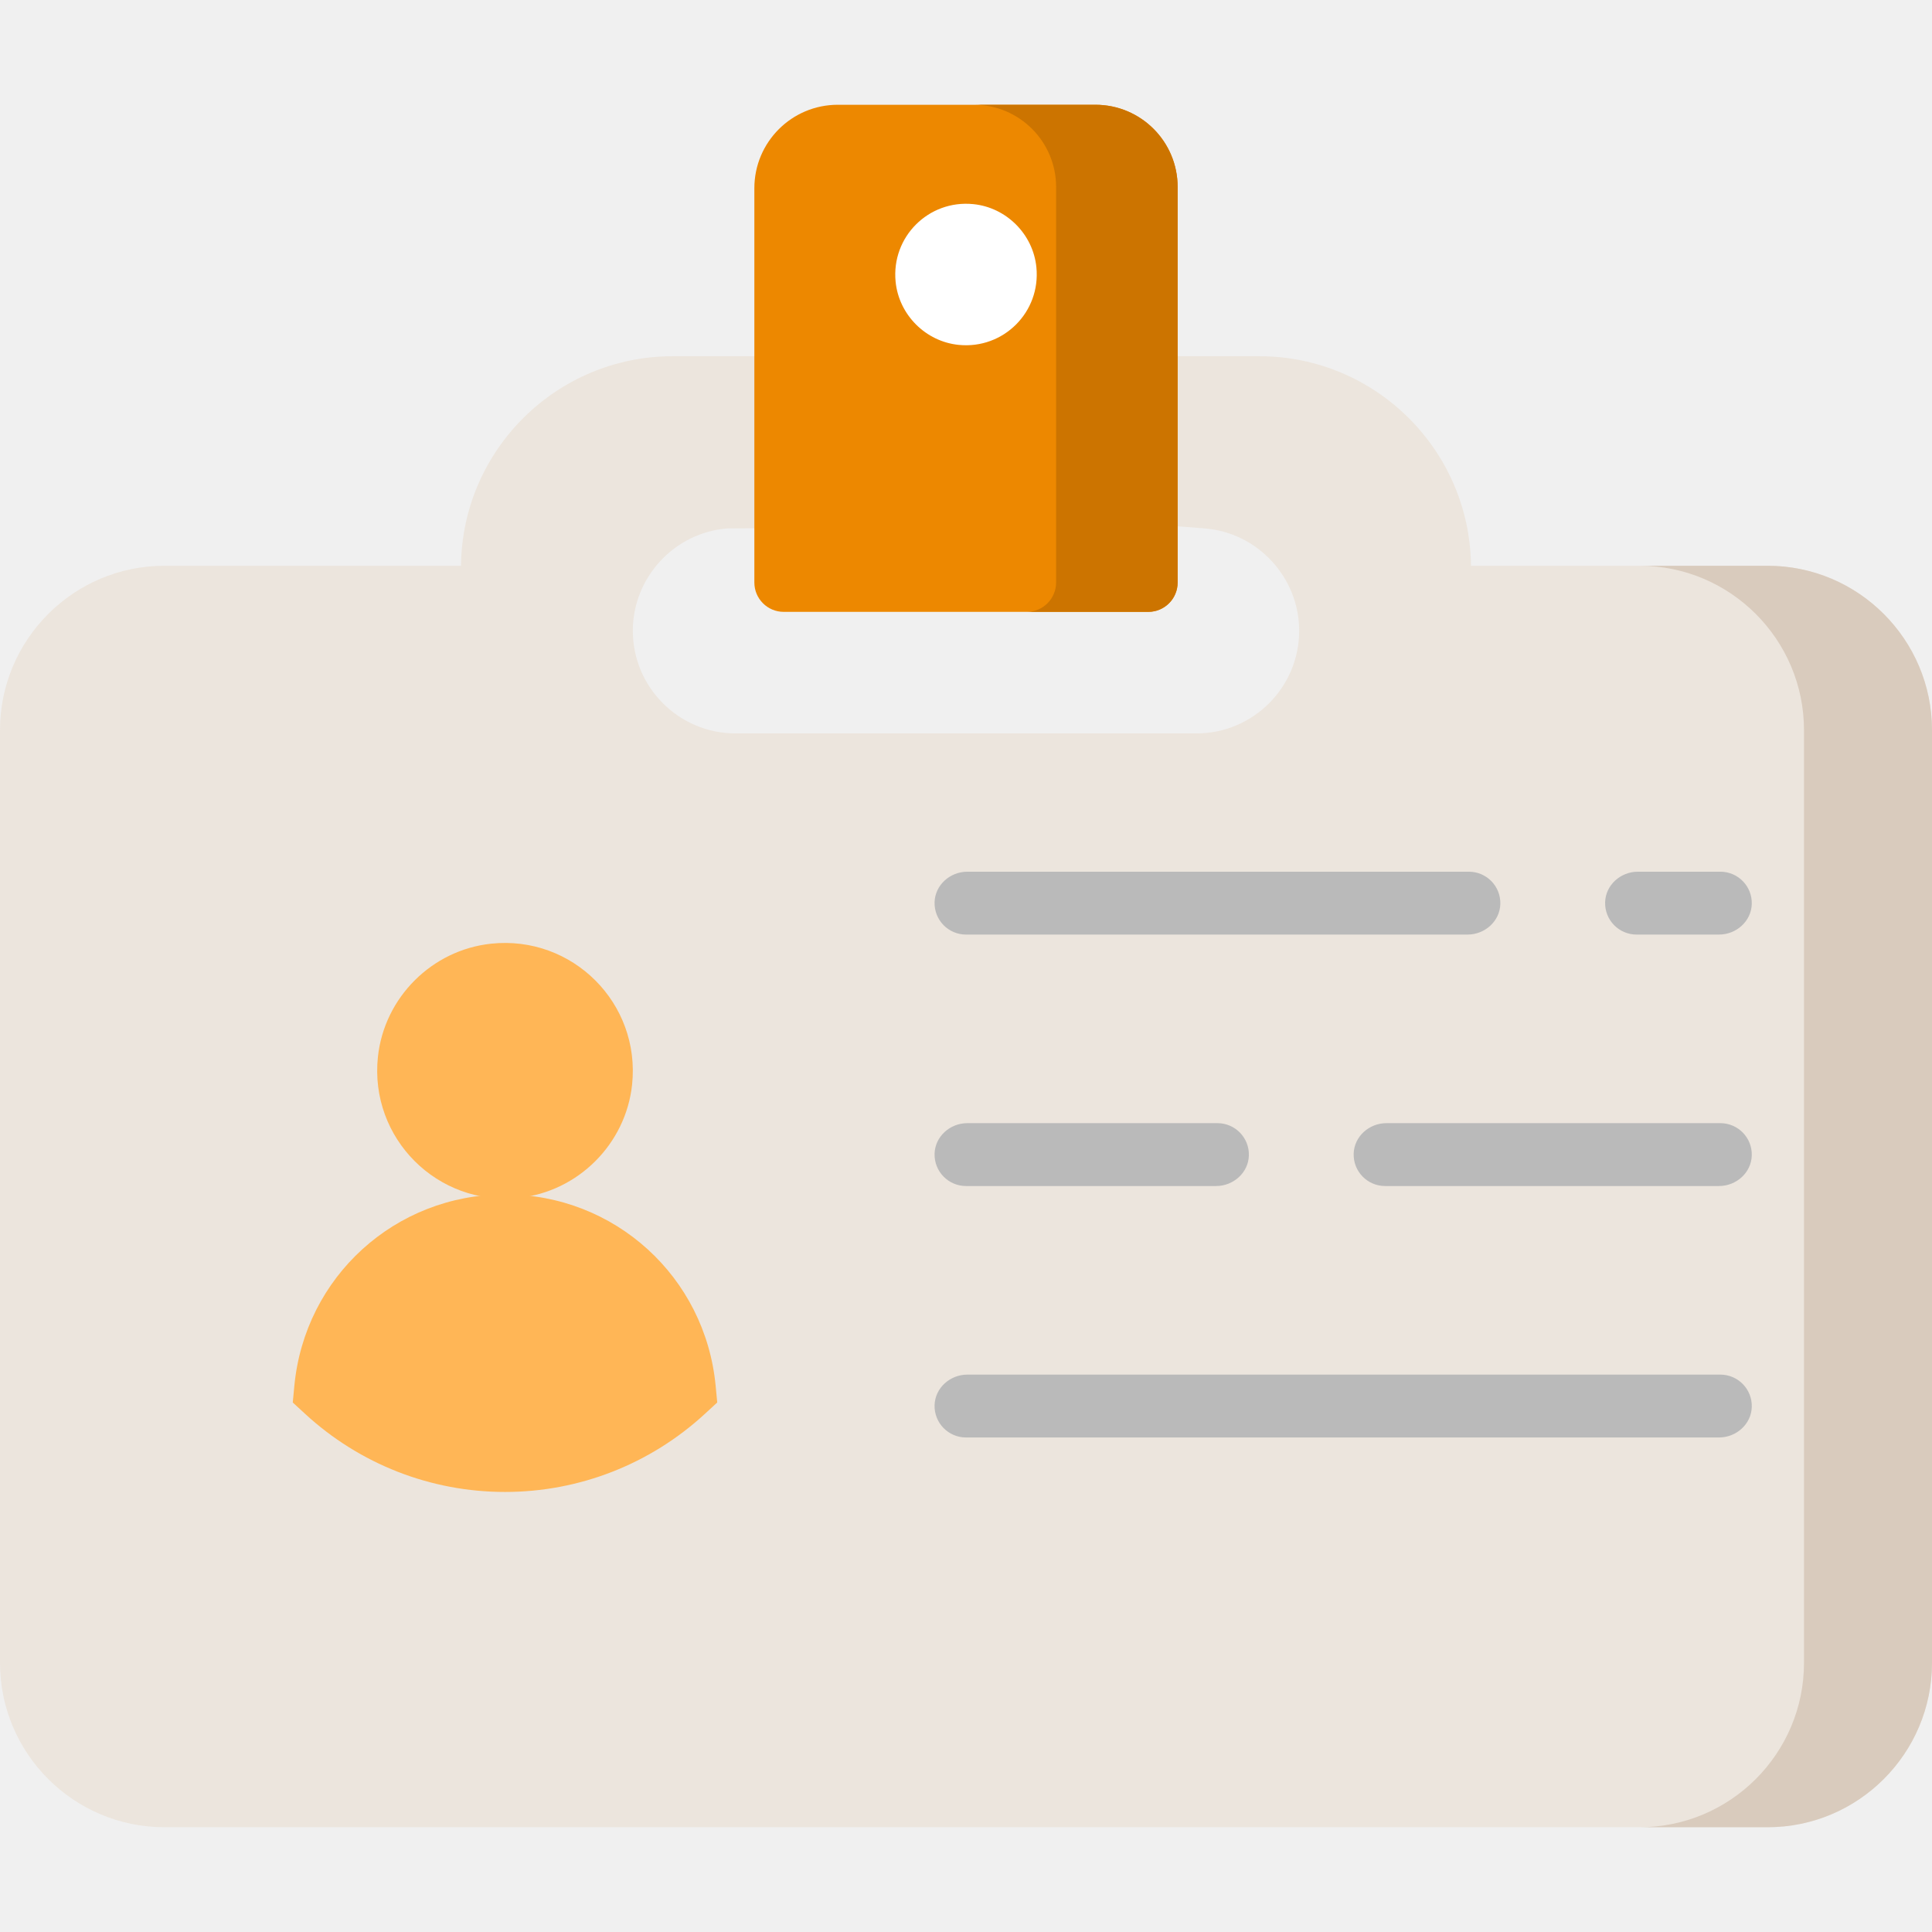
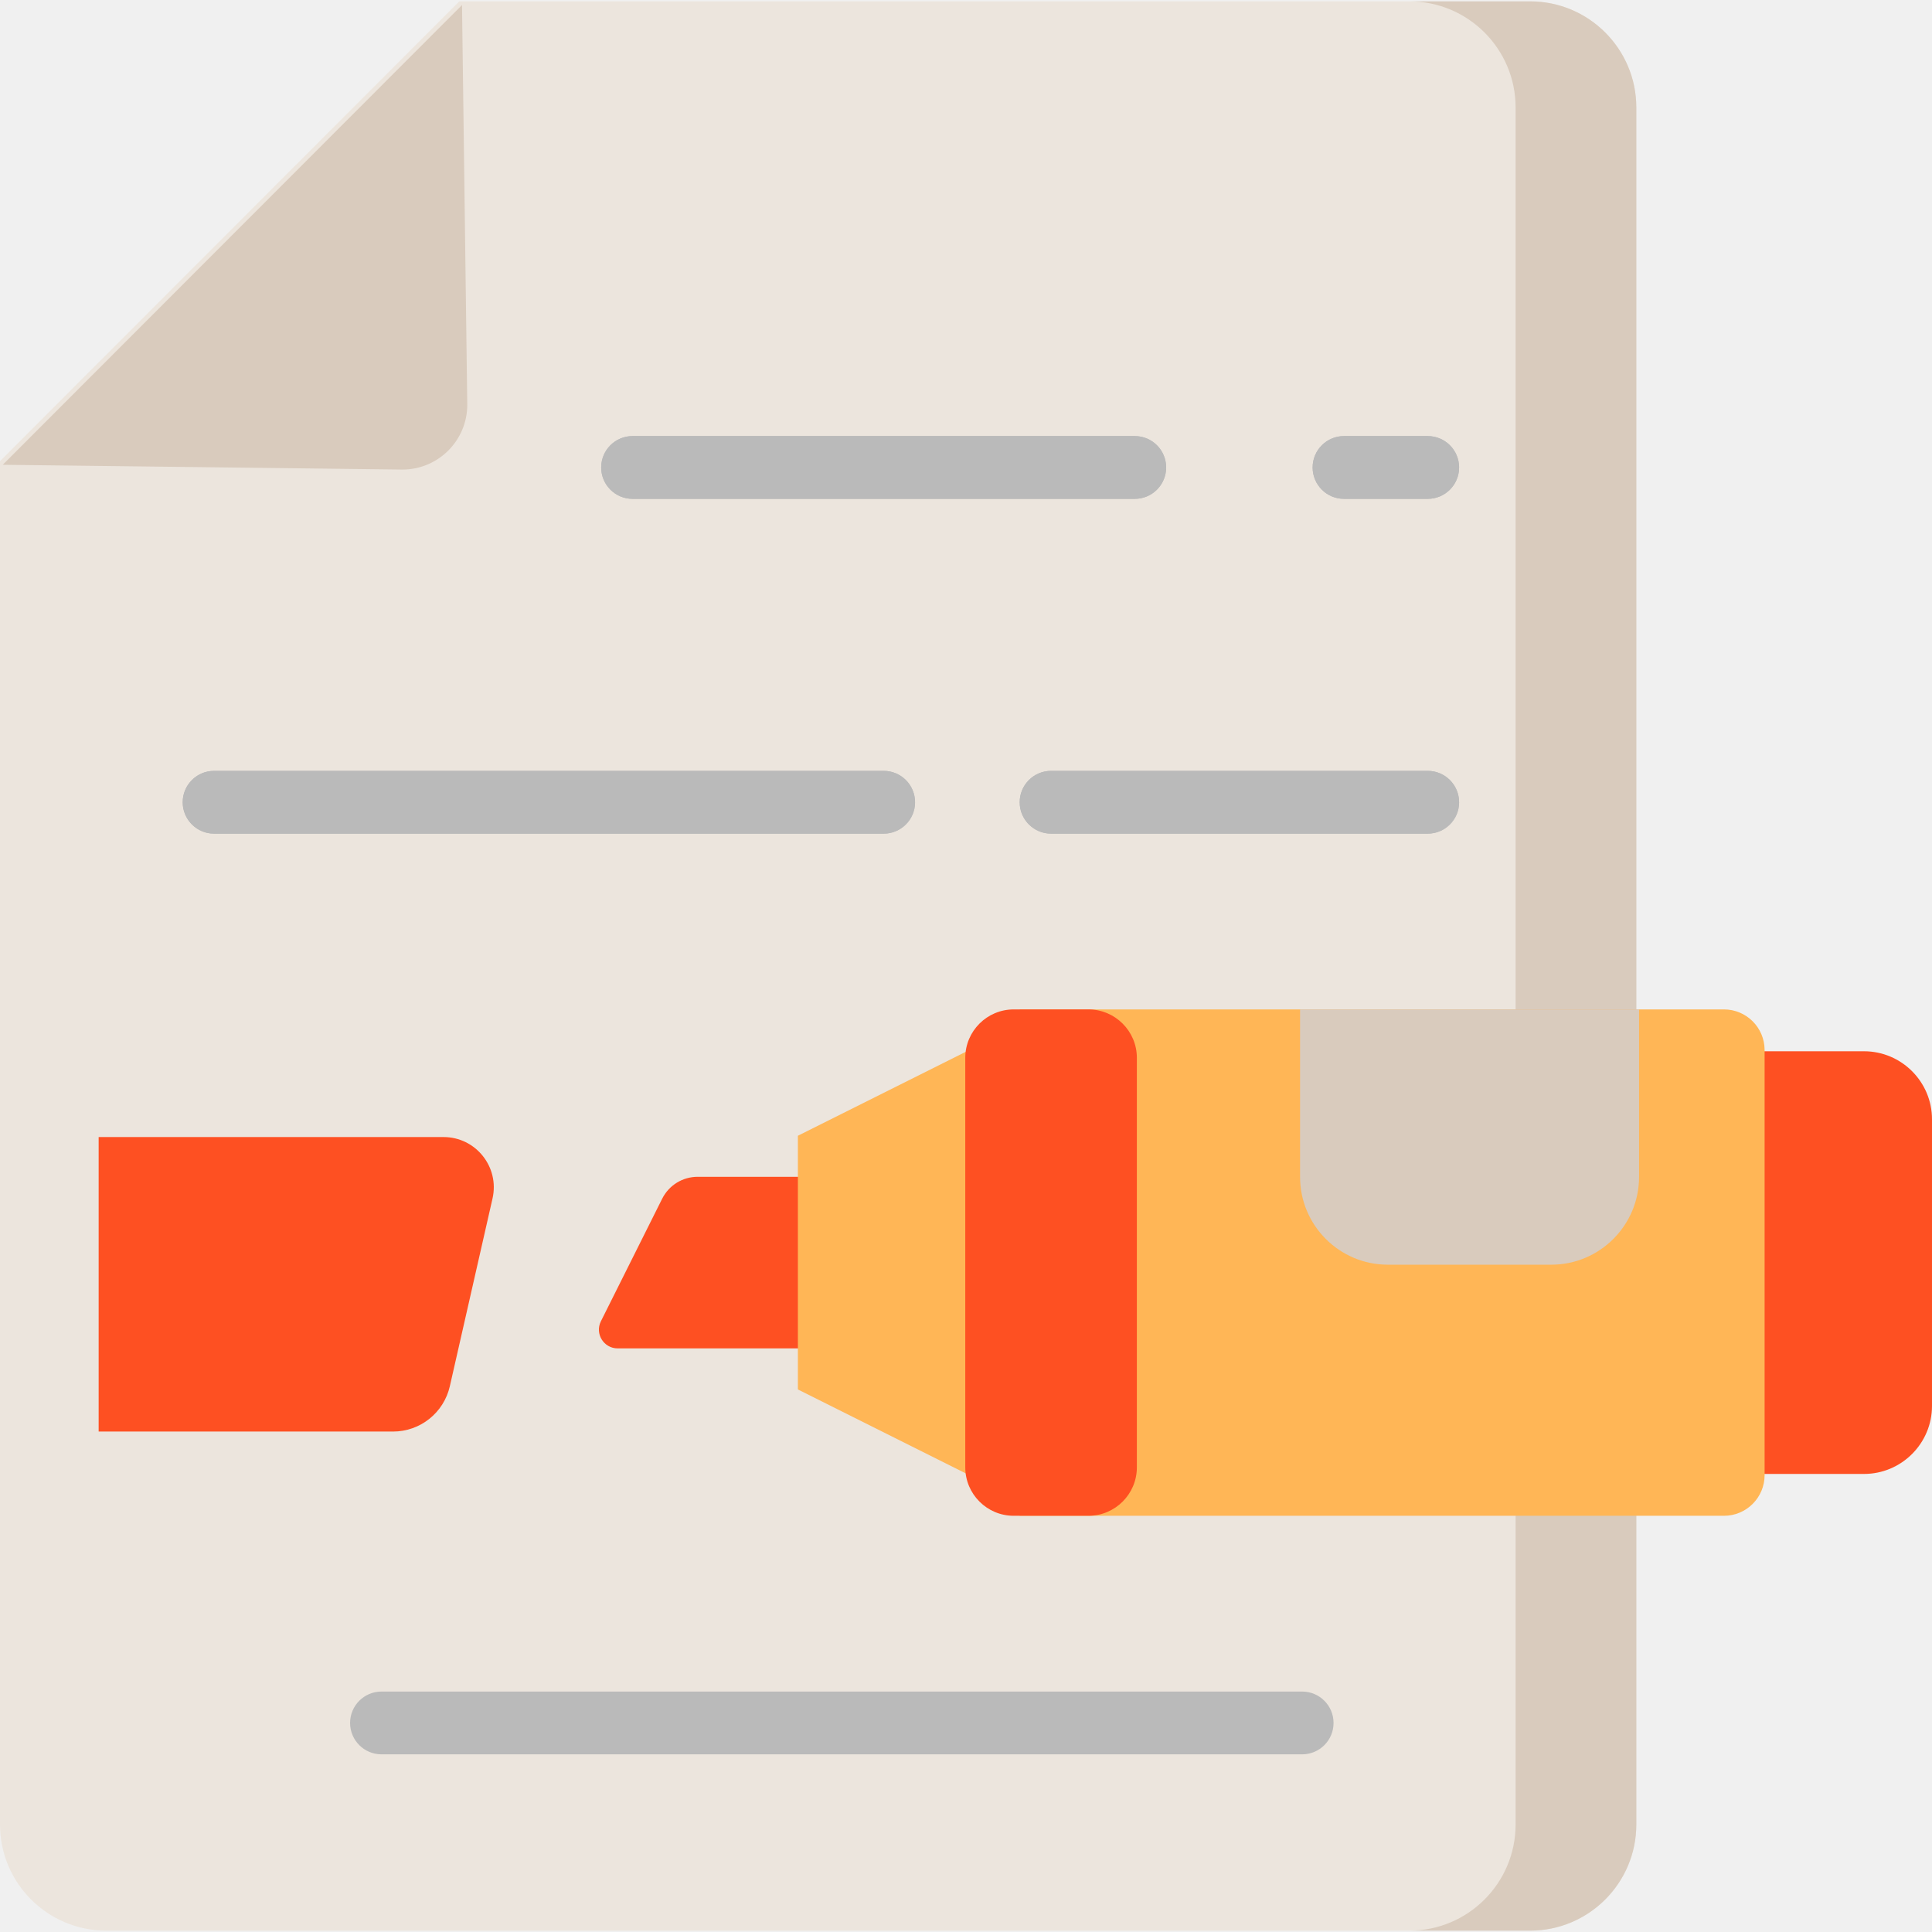
<svg xmlns="http://www.w3.org/2000/svg" version="1.1" width="512" height="512" x="0" y="0" viewBox="0 0 512 512" style="enable-background:new 0 0 512 512" xml:space="preserve" class="">
  <g>
-     <path style="" d="M468.434,149.934h-78.607c-0.299-30.672-25.342-55.531-56.085-55.531H178.255  c-30.741,0-55.786,24.859-56.085,55.531H43.566C19.544,149.934,0,169.478,0,193.5v247.169c0,24.021,19.544,43.564,43.566,43.564  h424.87c24.021,0,43.564-19.544,43.564-43.566V193.5C512,169.478,492.456,149.934,468.434,149.934z M317.085,194.36H194.915  c-15.003,0-27.21-12.206-27.21-27.21c0-14.129,11.031-26.041,25.111-27.119l118.635-0.592l7.731,0.592  c14.082,1.078,25.112,12.99,25.112,27.119C344.295,182.154,332.088,194.36,317.085,194.36z" fill="#ece5dd" data-original="#ece5dd" class="" />
-     <path style="" d="M468.434,149.934h-33.921c24.022,0,43.566,19.544,43.566,43.566v247.169  c0,24.022-19.544,43.566-43.566,43.566h33.921C492.456,484.234,512,464.69,512,440.668V193.5  C512,169.478,492.456,149.934,468.434,149.934z" fill="#d9cbbd" data-original="#d9cbbd" />
-     <path style="" d="M199.913,154.369V49.882c0-12.215,9.902-22.117,22.117-22.117h68.267  c12.034,0,21.789,9.756,21.789,21.789v104.813c0,4.298-3.484,7.782-7.782,7.782h-96.608  C203.397,162.151,199.913,158.667,199.913,154.369z" fill="#ed8800" data-original="#ed8800" />
-     <path style="" d="M290.297,27.765h-32.208c12.034,0,21.789,9.756,21.789,21.789v104.813  c0,4.298-3.484,7.783-7.783,7.783h32.208c4.298,0,7.783-3.484,7.783-7.783V49.555C312.087,37.521,302.331,27.765,290.297,27.765z" fill="#cc7400" data-original="#cc7400" />
-     <path style="" d="M257.913,54.093c-11.857-1.174-21.741,8.71-20.566,20.567c0.869,8.774,7.967,15.871,16.741,16.741  c11.857,1.174,21.741-8.71,20.566-20.567C273.785,62.058,266.686,54.961,257.913,54.093z" fill="#ffffff" data-original="#ffffff" />
+     <path style="" d="M438.802,390.609V278.595h55.174c9.938,0,18.023,8.085,18.023,18.023v75.967  c0,9.938-8.086,18.024-18.023,18.024L438.802,390.609L438.802,390.609z" fill="#fe5022" data-original="#fe5022" />
+     <path style="" d="M28.107,511.637C12.609,511.637,0,499.027,0,483.529V134.326c0-1.441,0-12.123,0-12.123  L121.715,0.363c0,0,10.8,0,12.248,0h271.569c15.498,0,28.107,12.609,28.107,28.106v455.059c0,15.499-12.609,28.108-28.107,28.108  H28.107V511.637z" fill="#ece5dd" data-original="#ece5dd" />
+     <path style="" d="M405.533,0.363h-31.991c15.498,0,28.107,12.609,28.107,28.107v455.059  c0,15.499-12.609,28.108-28.107,28.108h31.991c15.498,0,28.107-12.609,28.107-28.108V28.469  C433.64,12.972,421.031,0.363,405.533,0.363z" fill="#d9cbbd" data-original="#d9cbbd" />
    <g>
-       <path style="" d="M137.507,317.444c-21.558,2.283-39.641-15.801-37.355-37.359   c1.666-15.708,14.294-28.335,30.003-29.999c21.558-2.283,39.641,15.801,37.355,37.359   C165.844,303.153,153.215,315.78,137.507,317.444z" fill="#ffb656" data-original="#ffb656" class="" />
-       <path style="" d="M133.831,395.383c-19.673,0-38.496-7.36-53.003-20.723l-3.241-2.985l0.416-4.388   c2.743-28.937,26.744-50.758,55.827-50.758s53.084,21.821,55.828,50.757l0.416,4.388l-3.241,2.985   C172.326,388.023,153.503,395.383,133.831,395.383z" fill="#ffb656" data-original="#ffb656" class="" />
+       <path style="" d="M167.639,132.2h133.086c4.594,0,8.318-3.723,8.318-8.318c0-4.595-3.724-8.318-8.318-8.318H167.639   c-4.594,0-8.318,3.723-8.318,8.318C159.321,128.477,163.045,132.2,167.639,132.2z" fill="#bababa" data-original="#bababa" />
+       <path style="" d="M356.178,132.2h22.181c4.594,0,8.318-3.723,8.318-8.318c0-4.595-3.724-8.318-8.318-8.318h-22.181   c-4.594,0-8.318,3.723-8.318,8.318C347.86,128.477,351.584,132.2,356.178,132.2z" fill="#bababa" data-original="#bababa" />
+       <path style="" d="M242.5,212.606c0-4.595-3.724-8.318-8.318-8.318H56.734c-4.594,0-8.318,3.723-8.318,8.318   s3.724,8.318,8.318,8.318h177.449C238.776,220.924,242.5,217.201,242.5,212.606z" fill="#bababa" data-original="#bababa" />
+       <path style="" d="M378.359,204.288h-99.815c-4.594,0-8.318,3.723-8.318,8.318s3.724,8.318,8.318,8.318h99.815   c4.594,0,8.318-3.723,8.318-8.318S382.953,204.288,378.359,204.288z" fill="#bababa" data-original="#bababa" />
    </g>
+     <path style="" d="M0.726,123.171L122.442,1.331l1.39,105.939c0,9.465-7.7,17.166-17.166,17.166L0.726,123.171z" fill="#d9cbbd" data-original="#d9cbbd" />
+     <path style="" d="M270.226,401.7V267.504H456.87c5.938,0,10.768,4.83,10.768,10.768v112.659  c0,5.938-4.83,10.769-10.768,10.769H270.226z" fill="#ffb656" data-original="#ffb656" />
+     <path style="" d="M367.785,335.156c-12.822,0-23.252-10.431-23.252-23.254v-44.399h89.833v44.399  c0,12.823-10.431,23.254-23.252,23.254H367.785z" fill="#d9cbbd" data-original="#d9cbbd" />
    <g>
-       <path style="" d="M256,247.67h132.927c4.561,0,8.539-3.515,8.675-8.074c0.141-4.717-3.641-8.585-8.326-8.585H256.349   c-4.561,0-8.539,3.515-8.675,8.074C247.534,243.803,251.315,247.67,256,247.67z" fill="#bababa" data-original="#bababa" />
-       <path style="" d="M455.913,231.01h-21.864c-4.561,0-8.538,3.515-8.675,8.074c-0.141,4.717,3.641,8.585,8.326,8.585   h21.864c4.561,0,8.538-3.515,8.675-8.074C464.38,234.877,460.598,231.01,455.913,231.01z" fill="#bababa" data-original="#bababa" />
-       <path style="" d="M256,314.307h66.289c4.561,0,8.539-3.515,8.675-8.074c0.141-4.717-3.641-8.585-8.326-8.585h-66.289   c-4.561,0-8.539,3.515-8.675,8.074C247.534,310.44,251.315,314.307,256,314.307z" fill="#bababa" data-original="#bababa" />
-       <path style="" d="M455.913,297.648h-88.502c-4.561,0-8.539,3.515-8.675,8.074c-0.141,4.717,3.641,8.585,8.326,8.585   h88.502c4.561,0,8.538-3.515,8.675-8.074C464.38,301.515,460.598,297.648,455.913,297.648z" fill="#bababa" data-original="#bababa" />
-       <path style="" d="M455.913,364.286H256.349c-4.561,0-8.539,3.515-8.675,8.074c-0.141,4.717,3.641,8.585,8.326,8.585   h199.564c4.561,0,8.538-3.515,8.675-8.074C464.38,368.153,460.598,364.286,455.913,364.286z" fill="#bababa" data-original="#bababa" />
+       <path style="" d="M167.639,132.2h133.086c4.594,0,8.318-3.723,8.318-8.318c0-4.595-3.724-8.318-8.318-8.318H167.639   c-4.594,0-8.318,3.723-8.318,8.318C159.321,128.477,163.045,132.2,167.639,132.2z" fill="#bababa" data-original="#bababa" />
+       <path style="" d="M356.178,132.2h22.181c4.594,0,8.318-3.723,8.318-8.318c0-4.595-3.724-8.318-8.318-8.318h-22.181   c-4.594,0-8.318,3.723-8.318,8.318C347.86,128.477,351.584,132.2,356.178,132.2z" fill="#bababa" data-original="#bababa" />
+       <path style="" d="M242.5,212.606c0-4.595-3.724-8.318-8.318-8.318H56.734c-4.594,0-8.318,3.723-8.318,8.318   s3.724,8.318,8.318,8.318h177.449C238.776,220.924,242.5,217.201,242.5,212.606z" fill="#bababa" data-original="#bababa" />
+       <path style="" d="M378.359,204.288h-99.815c-4.594,0-8.318,3.723-8.318,8.318s3.724,8.318,8.318,8.318h99.815   c4.594,0,8.318-3.723,8.318-8.318S382.953,204.288,378.359,204.288z" fill="#bababa" data-original="#bababa" />
+       <path style="" d="M345.087,448.28H101.096c-4.594,0-8.318,3.723-8.318,8.318c0,4.595,3.724,8.318,8.318,8.318h243.992   c4.594,0,8.318-3.723,8.318-8.318C353.405,452.003,349.681,448.28,345.087,448.28z" fill="#bababa" data-original="#bababa" />
+     </g>
+     <path style="" d="M163.689,357.337c-3.692,0-6.094-3.886-4.443-7.189l16.225-32.451  c1.799-3.597,5.416-5.833,9.438-5.833h44.282v45.471h-65.503V357.337z" fill="#fe5022" data-original="#fe5022" />
+     <polygon style="" points="256.918,278.252 211.447,300.988 211.447,368.216 256.918,390.953 284.321,390.953   284.321,278.214 " fill="#ffb656" data-original="#ffb656" />
+     <g>
+       <path style="" d="M268.64,401.7c-7.075,0-12.832-5.756-12.832-12.832V280.336c0-7.075,5.756-12.831,12.832-12.831   h19.808c7.075,0,12.832,5.756,12.832,12.831v108.532c0,7.076-5.756,12.832-12.832,12.832H268.64z" fill="#fe5022" data-original="#fe5022" />
+       <path style="" d="M104.156,379.377H26.143V301.33h91.398c8.546,0,14.88,7.936,12.986,16.27l-11.313,49.758   C117.615,374.388,111.366,379.377,104.156,379.377z" fill="#fe5022" data-original="#fe5022" />
    </g>
    <g>
</g>
    <g>
</g>
    <g>
</g>
    <g>
</g>
    <g>
</g>
    <g>
</g>
    <g>
</g>
    <g>
</g>
    <g>
</g>
    <g>
</g>
    <g>
</g>
    <g>
</g>
    <g>
</g>
    <g>
</g>
    <g>
</g>
  </g>
</svg>
